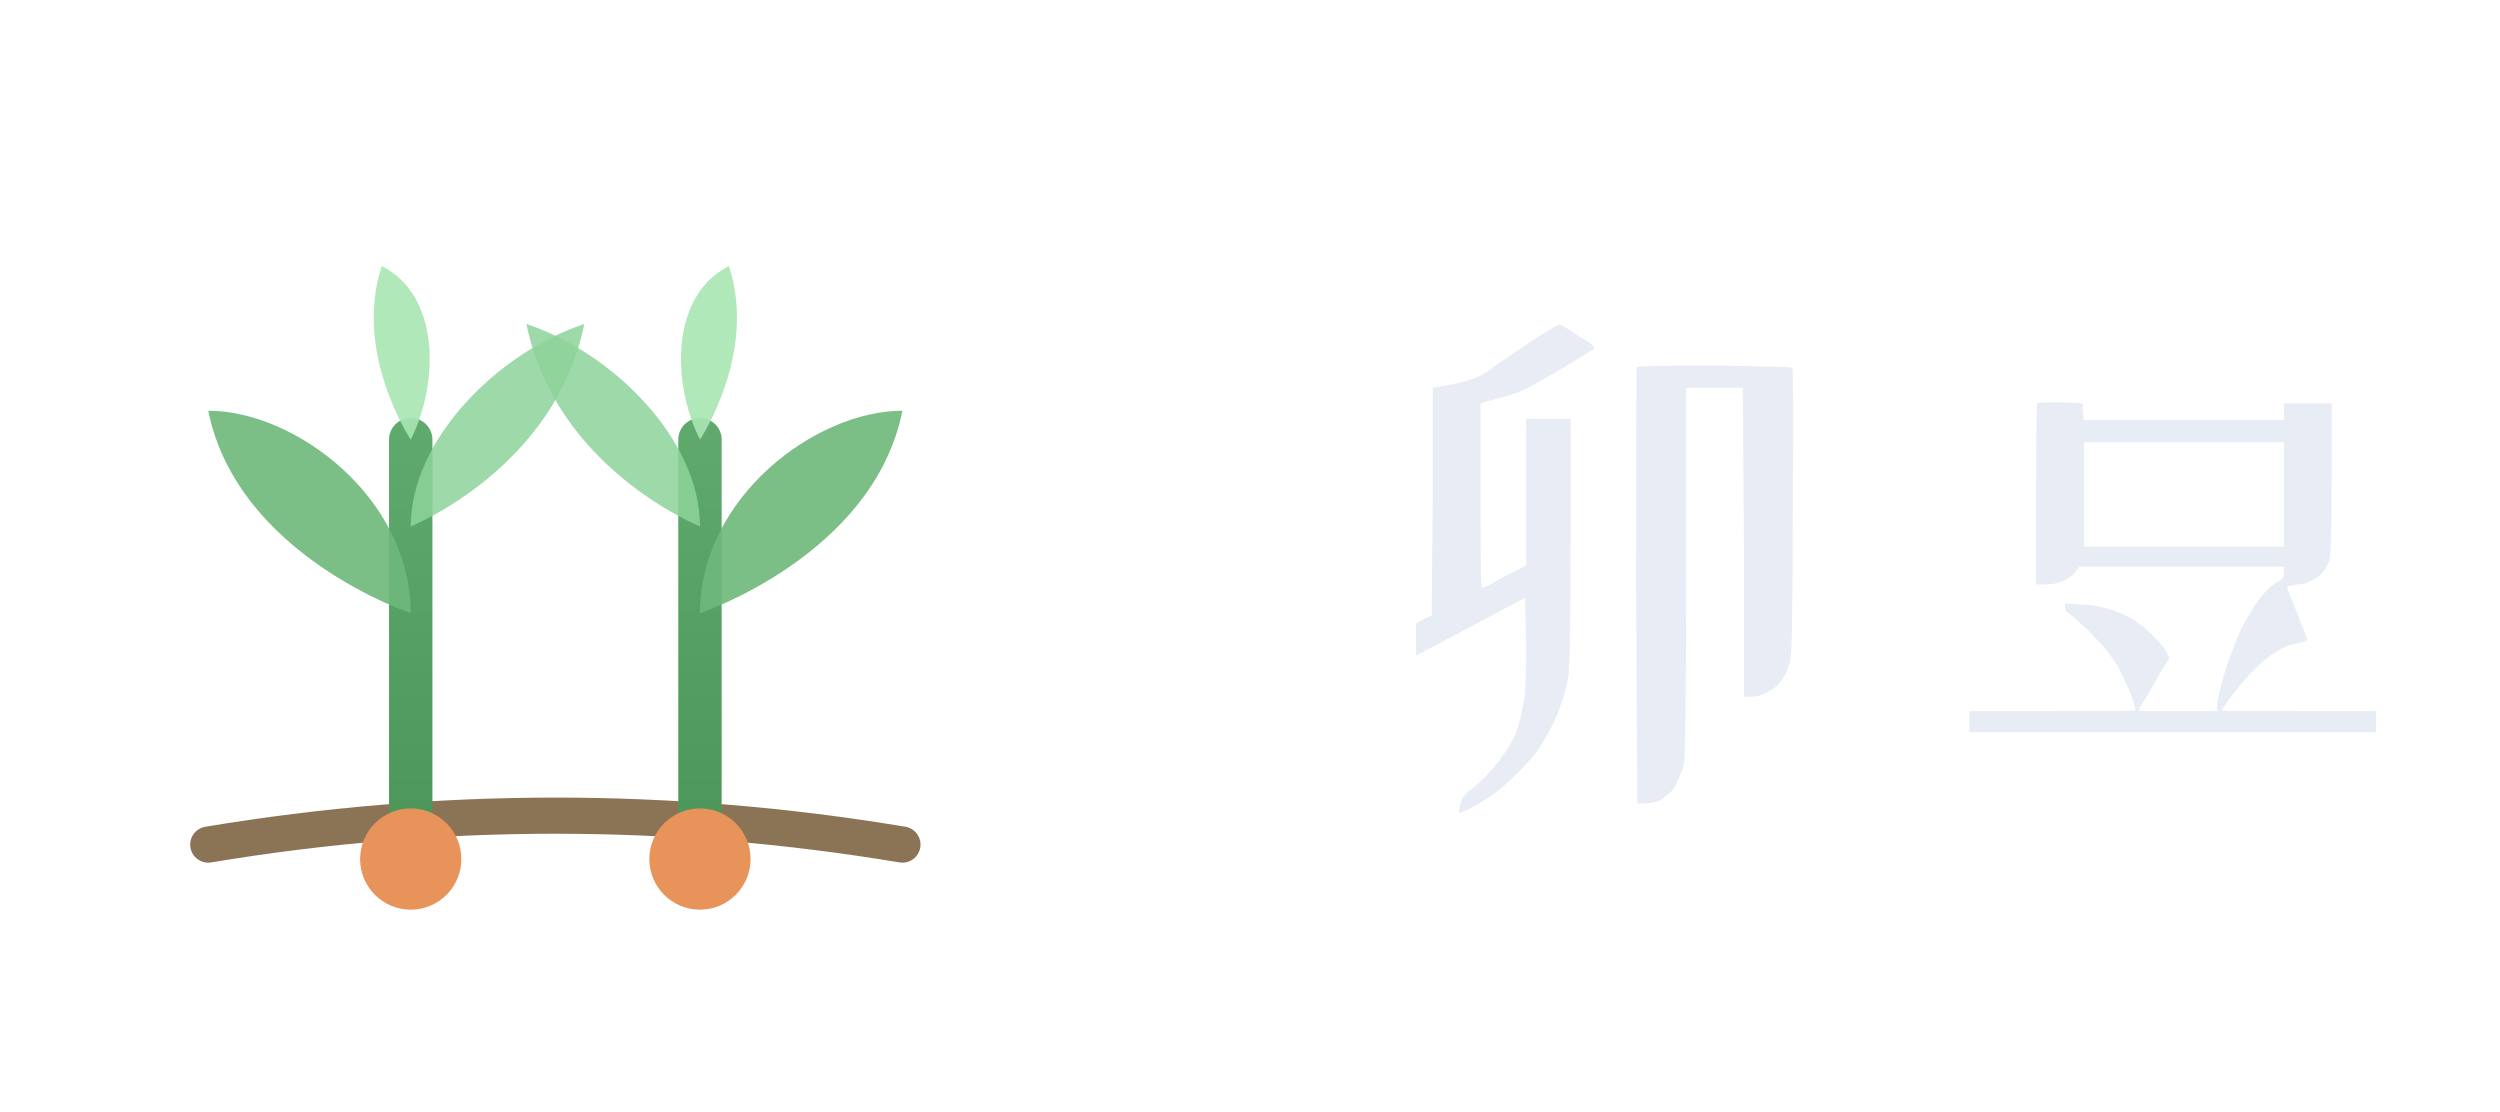
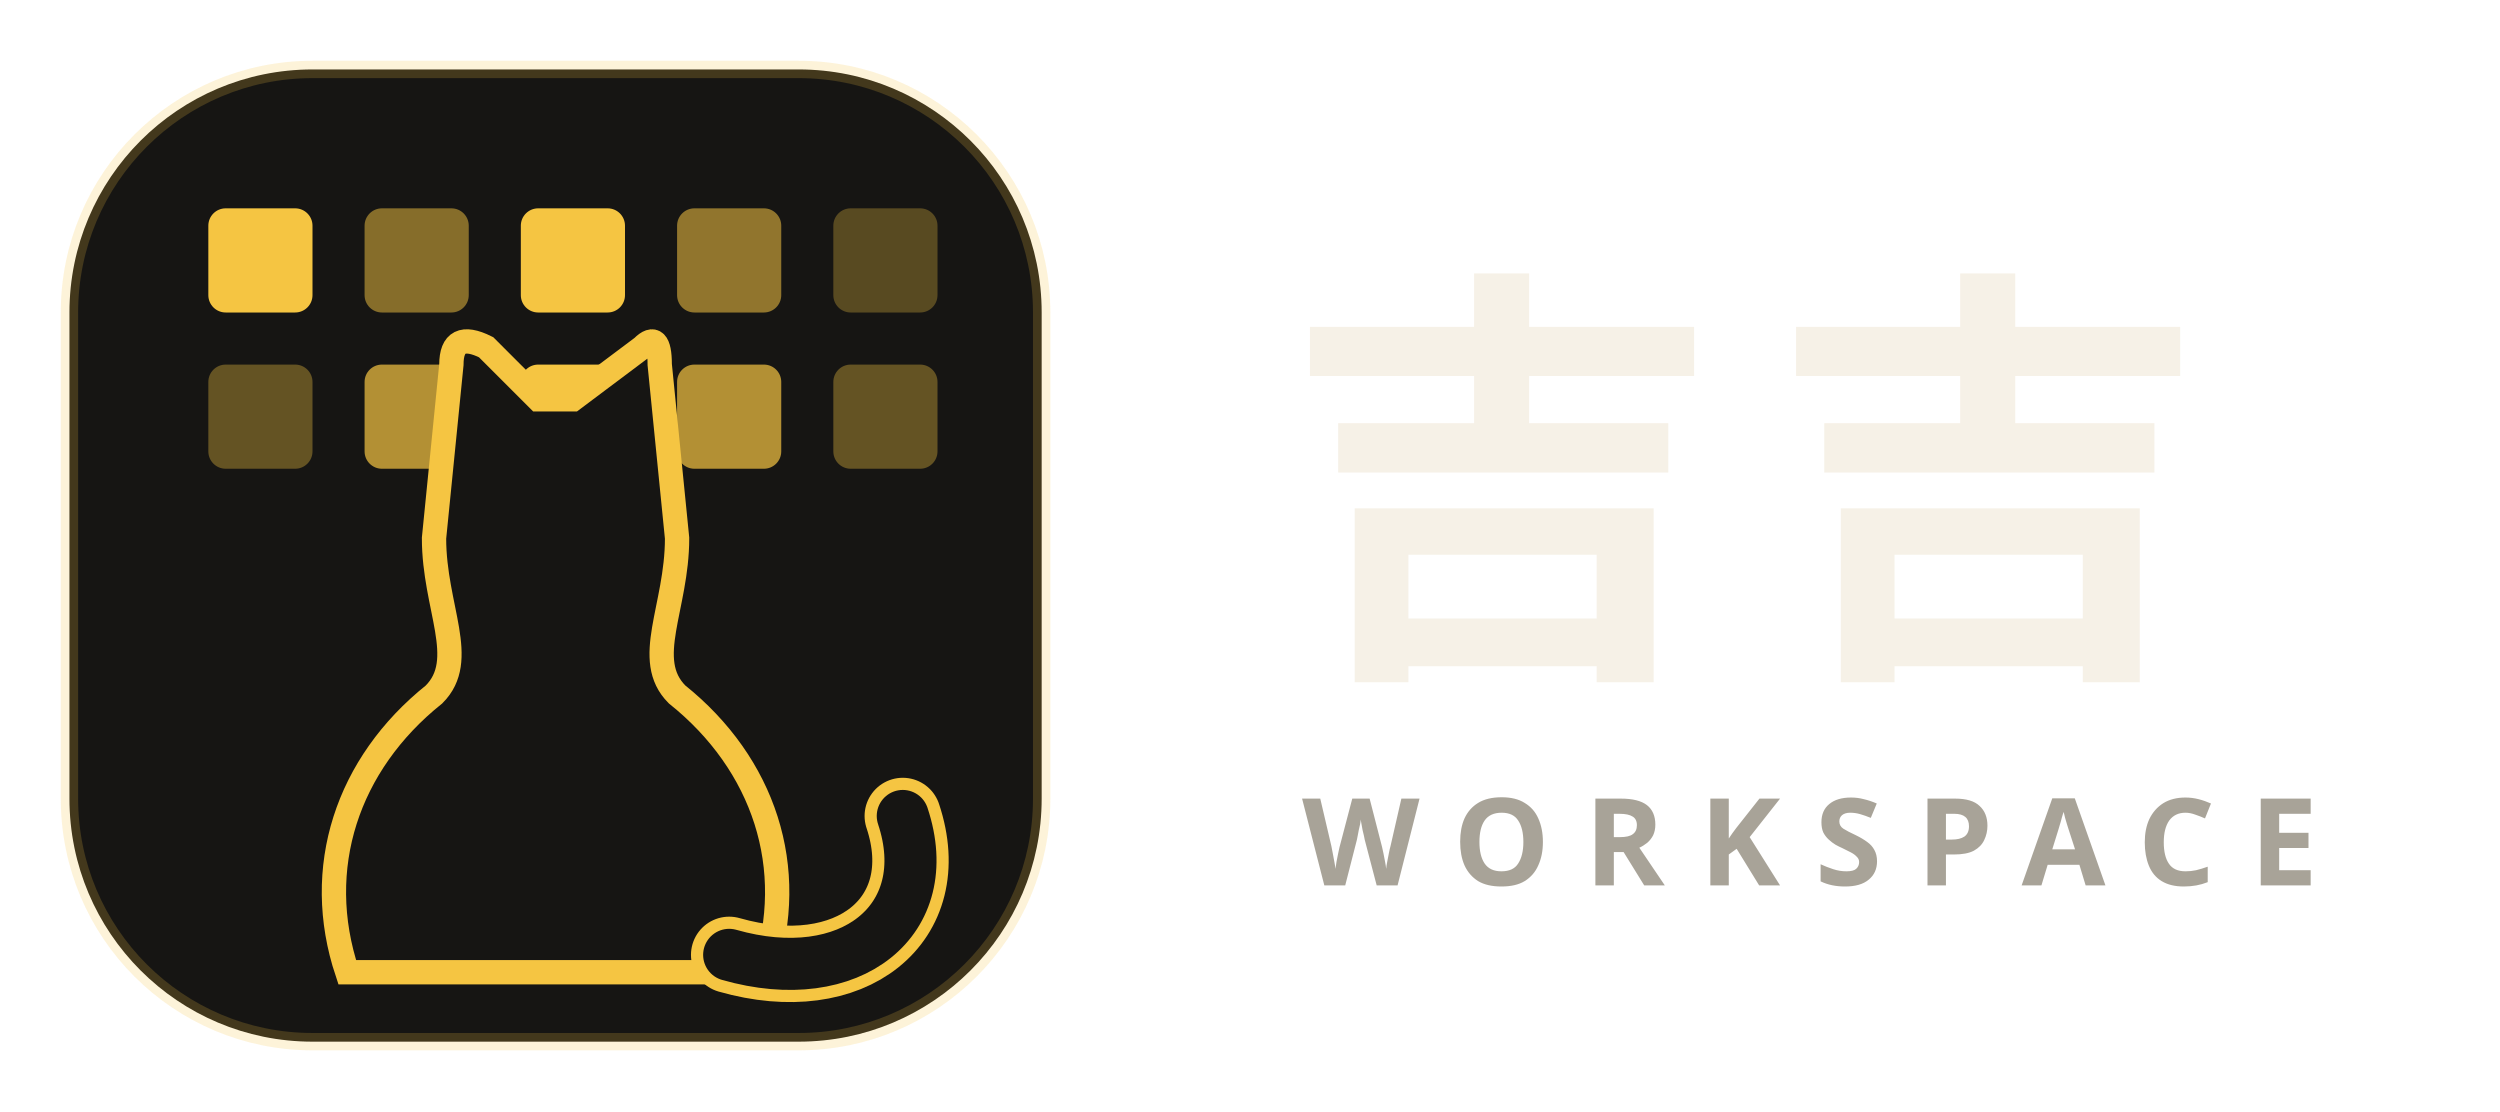
- <svg xmlns="http://www.w3.org/2000/svg" width="144" height="64" viewBox="0 0 144 64" fill="none">
-   <defs>
-     <linearGradient id="wmd-stem" x1="32" y1="6" x2="32" y2="58" gradientUnits="userSpaceOnUse">
-       <stop offset="0%" stop-color="#6db87a" />
-       <stop offset="100%" stop-color="#4a9458" />
-     </linearGradient>
-   </defs>
-   <g transform="translate(2, 2) scale(0.833)">
-     <path d="M12 56 Q36 52 60 56" stroke="#8b7355" stroke-width="2.5" stroke-linecap="round" fill="none" />
-     <path d="M26 56 L26 28" stroke="url(#wmd-stem)" stroke-width="3" stroke-linecap="round" />
-     <path d="M26 40 C26 40 14 36 12 26 C18 26 26 32 26 40" fill="#6db87a" opacity="0.9" />
-     <path d="M26 34 C26 34 36 30 38 20 C32 22 26 28 26 34" fill="#8dd49a" opacity="0.85" />
-     <path d="M46 56 L46 28" stroke="url(#wmd-stem)" stroke-width="3" stroke-linecap="round" />
-     <path d="M46 40 C46 40 58 36 60 26 C54 26 46 32 46 40" fill="#6db87a" opacity="0.9" />
-     <path d="M46 34 C46 34 36 30 34 20 C40 22 46 28 46 34" fill="#8dd49a" opacity="0.85" />
-     <circle cx="26" cy="57" r="3.5" fill="#e8935a" />
-     <circle cx="46" cy="57" r="3.5" fill="#e8935a" />
-     <path d="M26 28 C26 28 22 22 24 16 C28 18 28 24 26 28" fill="#a8e6b3" opacity="0.9" />
-     <path d="M46 28 C46 28 50 22 48 16 C44 18 44 24 46 28" fill="#a8e6b3" opacity="0.9" />
+ <svg xmlns="http://www.w3.org/2000/svg" width="144" height="64" viewBox="0 0 144 64" fill="none" role="img" aria-label="吉吉">
+   <rect x="4" y="4" width="56" height="56" rx="14" fill="#161513" stroke="#F5C542" stroke-opacity=".2" />
+   <g fill="#F5C542">
+     <rect x="12" y="12" width="6" height="6" rx="1" />
+     <rect x="21" y="12" width="6" height="6" rx="1" opacity=".5" />
+     <rect x="30" y="12" width="6" height="6" rx="1" />
+     <rect x="39" y="12" width="6" height="6" rx="1" opacity=".55" />
+     <rect x="48" y="12" width="6" height="6" rx="1" opacity=".3" />
+     <rect x="12" y="21" width="6" height="6" rx="1" opacity=".35" />
+     <rect x="21" y="21" width="6" height="6" rx="1" opacity=".7" />
+     <rect x="30" y="21" width="6" height="6" rx="1" />
+     <rect x="39" y="21" width="6" height="6" rx="1" opacity=".7" />
+     <rect x="48" y="21" width="6" height="6" rx="1" opacity=".35" />
  </g>
-   <line x1="66" y1="12" x2="66" y2="52" stroke="rgba(255,255,255,0.15)" stroke-width="1" />
-   <path d="M 89.888 18.688 Q 90.336 18.944 90.976 19.392 Q 91.296 19.584 91.456 19.680 Q 91.616 19.776 91.712 19.872 Q 91.808 19.968 91.808 20.000 Q 91.808 20.032 91.808 20.096 Q 91.744 20.160 89.984 21.216 Q 88.224 22.272 87.584 22.528 Q 87.008 22.784 86.368 22.912 Q 85.792 23.104 85.472 23.168 L 85.280 23.232 L 85.280 28.480 Q 85.280 33.792 85.344 33.856 Q 85.408 33.920 86.624 33.216 L 87.904 32.576 L 87.904 28.352 L 87.904 24.128 L 89.184 24.128 L 90.464 24.128 L 90.464 31.104 Q 90.464 38.144 90.336 38.976 Q 90.208 39.744 89.952 40.448 Q 89.696 41.216 89.376 41.856 Q 88.992 42.560 88.672 43.072 Q 88.288 43.648 87.456 44.480 Q 86.624 45.312 85.920 45.824 Q 85.088 46.336 84.640 46.592 Q 84.064 46.848 84.032 46.816 Q 84.000 46.784 84.128 46.272 Q 84.256 45.760 84.768 45.440 Q 85.280 45.056 85.728 44.544 Q 86.240 44.032 86.560 43.520 Q 86.880 43.072 87.200 42.496 Q 87.456 41.856 87.584 41.344 Q 87.712 40.768 87.808 40.192 Q 87.904 39.616 87.904 37.056 L 87.840 34.432 L 85.792 35.520 Q 84.256 36.352 82.656 37.184 L 81.568 37.760 L 81.568 36.864 L 81.568 35.904 L 82.016 35.648 L 82.464 35.456 L 82.528 28.864 L 82.528 22.336 L 83.232 22.208 Q 83.936 22.080 84.448 21.952 Q 85.024 21.760 85.408 21.568 Q 85.856 21.312 86.048 21.120 Q 86.496 20.800 88.032 19.776 Q 89.760 18.624 89.888 18.688 Z M 98.720 21.056 Q 103.136 21.120 103.232 21.184 Q 103.328 21.248 103.264 29.440 Q 103.264 37.632 103.104 38.144 Q 102.944 38.656 102.752 38.976 Q 102.560 39.296 102.304 39.552 Q 102.048 39.744 101.664 39.936 Q 101.280 40.128 100.896 40.128 L 100.448 40.128 L 100.448 31.232 L 100.384 22.336 L 98.784 22.336 L 97.120 22.336 L 97.120 32.896 Q 97.120 43.456 96.992 44.032 Q 96.864 44.544 96.672 44.864 Q 96.544 45.248 96.288 45.568 Q 95.968 45.824 95.648 46.080 Q 95.200 46.272 94.752 46.272 L 94.304 46.272 L 94.240 33.792 Q 94.240 21.248 94.272 21.152 Q 94.304 21.056 98.720 21.056 Z" fill="#e8ecf4" />
-   <path d="M 119.968 23.232 L 119.968 23.680 L 120.032 24.192 L 125.792 24.192 L 131.552 24.192 L 131.552 23.680 L 131.552 23.232 L 132.896 23.232 L 134.304 23.232 L 134.304 27.648 Q 134.304 32.064 134.144 32.384 Q 133.984 32.704 133.792 32.960 Q 133.600 33.216 133.216 33.408 Q 132.832 33.664 132.256 33.664 Q 131.936 33.728 131.840 33.760 Q 131.744 33.792 131.744 33.856 Q 131.744 33.920 132.320 35.328 Q 132.832 36.672 132.896 36.800 Q 132.896 36.928 132.576 36.992 Q 132.320 37.056 131.808 37.184 Q 131.360 37.376 130.976 37.632 Q 130.528 37.888 129.696 38.720 Q 128.928 39.552 128.416 40.256 Q 127.968 40.896 127.968 40.928 Q 127.968 40.960 132.384 40.960 L 136.864 40.960 L 136.864 41.600 L 136.864 42.176 L 125.152 42.176 L 113.440 42.176 L 113.440 41.600 L 113.440 40.960 L 118.240 40.960 Q 122.976 40.960 123.008 40.928 Q 123.040 40.896 122.848 40.320 Q 122.656 39.744 122.336 39.104 Q 122.080 38.464 121.696 37.952 Q 121.312 37.376 120.800 36.864 Q 120.224 36.224 119.904 35.968 Q 119.584 35.648 119.264 35.424 Q 118.944 35.200 118.944 35.008 L 118.944 34.752 L 119.712 34.816 Q 120.544 34.816 121.184 35.008 Q 121.760 35.136 122.592 35.520 Q 123.296 35.904 123.936 36.544 Q 124.576 37.184 124.768 37.504 L 124.960 37.888 L 124.448 38.720 Q 123.680 40.064 123.616 40.192 Q 123.232 40.768 123.168 40.896 Q 123.168 40.896 123.232 40.928 Q 123.296 40.960 123.552 40.960 Q 123.808 40.960 124.224 40.960 Q 124.640 40.960 125.408 40.960 L 127.712 40.960 L 127.712 40.832 Q 127.648 40.640 127.840 39.872 Q 128.032 39.040 128.352 38.080 Q 128.736 37.056 129.056 36.288 Q 129.504 35.456 129.856 34.912 Q 130.208 34.368 130.592 33.984 Q 130.976 33.600 131.264 33.472 Q 131.552 33.344 131.552 33.024 L 131.552 32.640 L 125.664 32.640 L 119.776 32.640 L 119.520 32.960 Q 119.264 33.280 118.816 33.472 Q 118.368 33.664 117.856 33.664 L 117.280 33.664 L 117.280 28.480 Q 117.280 23.296 117.344 23.232 Q 117.408 23.168 118.688 23.168 Z M 120.032 31.488 L 131.552 31.488 L 131.552 25.472 L 120.032 25.472 Z" fill="#e8ecf4" />
+   <path d="M20 56C18 50 20 44 25 40C27 38 25 35 25 31L26 21Q26 19 28 20L31 23Q32 23 33 23L37 20Q38 19 38 21L39 31C39 35 37 38 39 40C44 44 46 50 44 56Z" fill="#161513" stroke="#F5C542" stroke-width="1.4" />
+   <path d="M42 55C49 57 54 53 52 47" stroke="#F5C542" stroke-width="4.4" stroke-linecap="round" />
+   <path d="M42 55C49 57 54 53 52 47" stroke="#161513" stroke-width="3" stroke-linecap="round" />
+   <text x="74" y="37" fill="#F6F1E7" font-family="Noto Sans SC, sans-serif" font-size="25" font-weight="700" letter-spacing="3">吉吉</text>
+   <text x="75" y="51" fill="#A8A398" font-family="Plus Jakarta Sans, sans-serif" font-size="7" font-weight="600" letter-spacing="2">WORKSPACE</text>
</svg>
